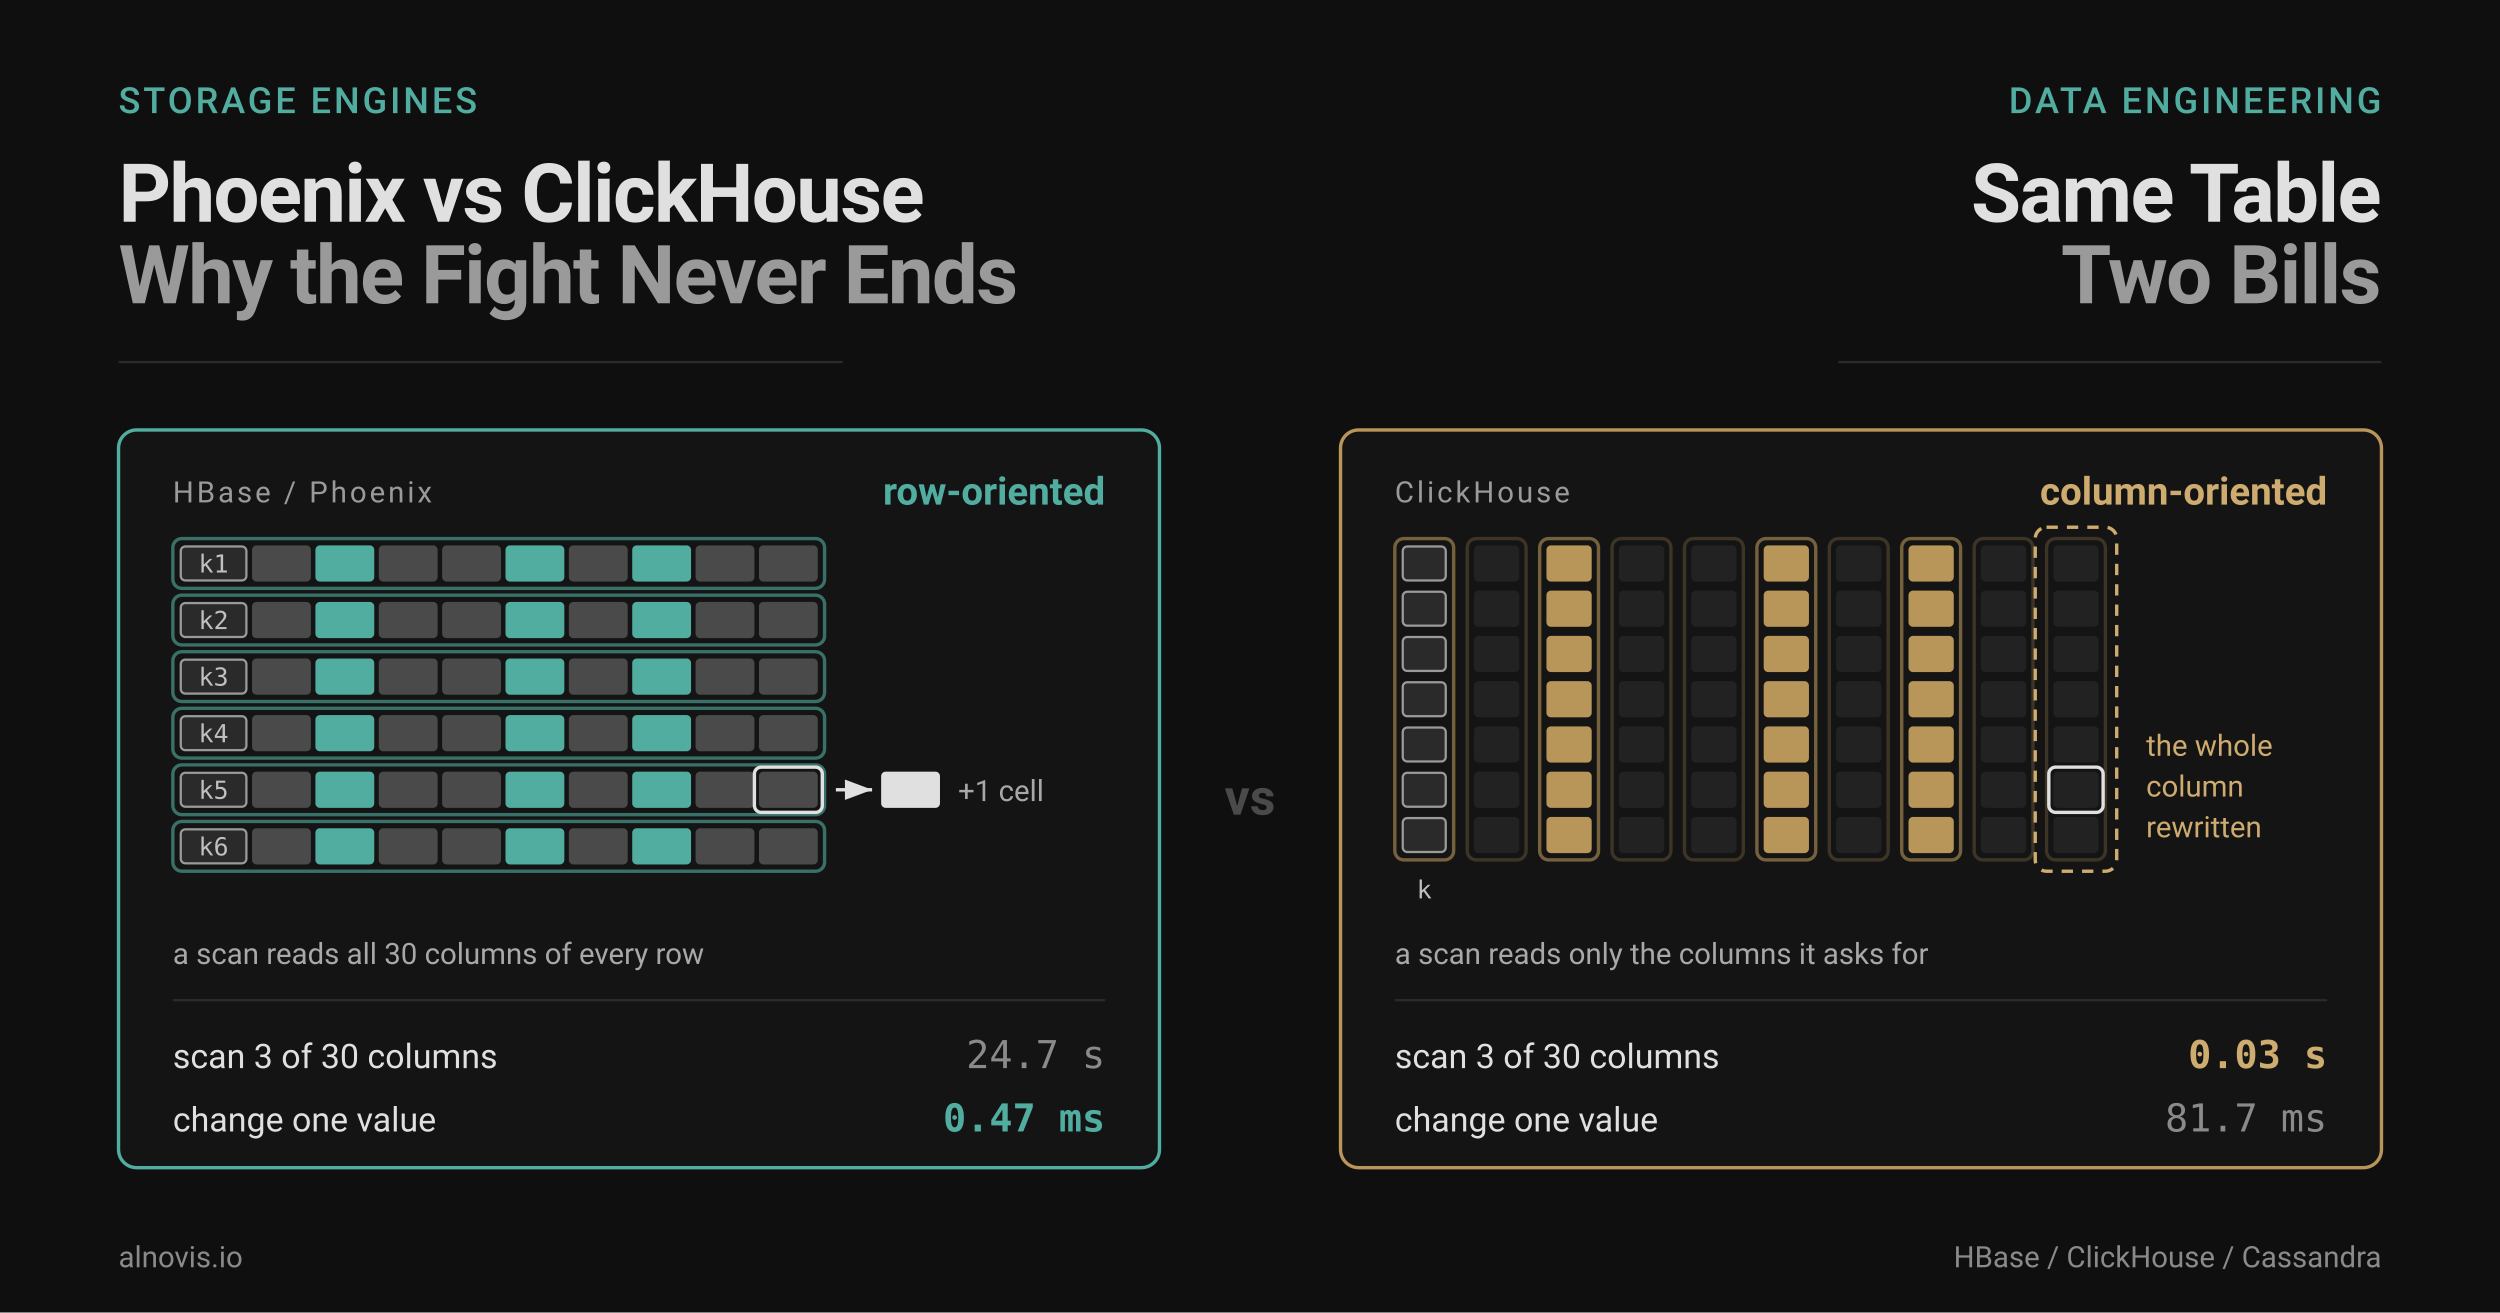
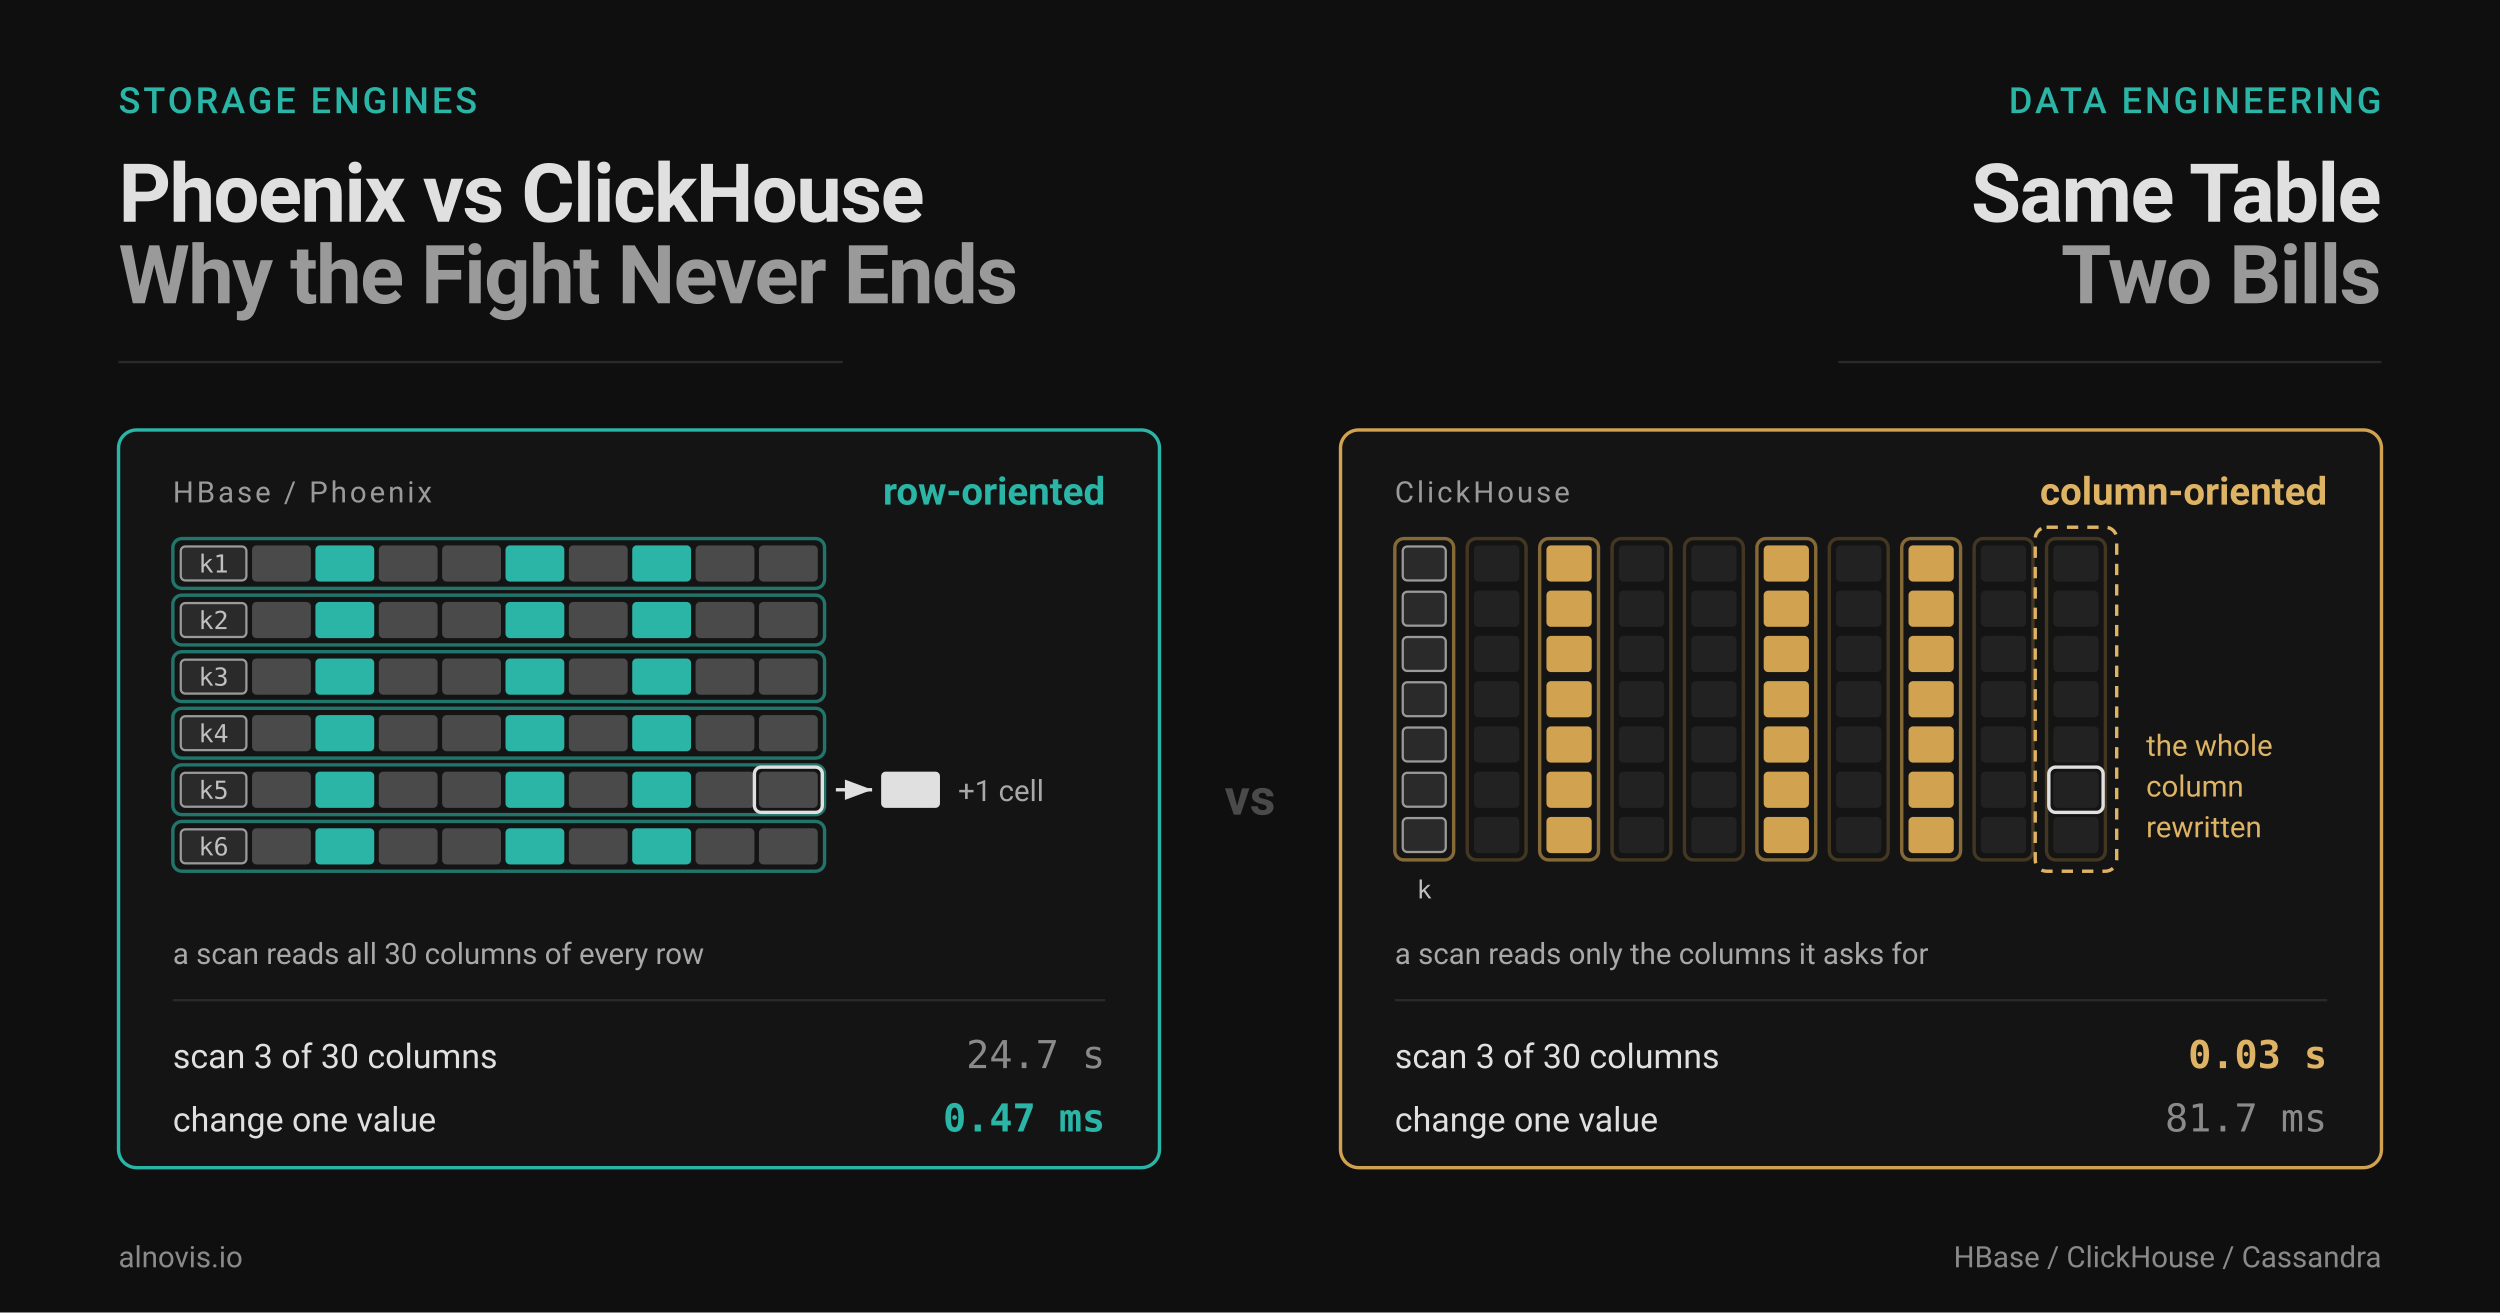
<svg xmlns="http://www.w3.org/2000/svg" width="1200" height="630" viewBox="75 50 1050 580">
  <style>
    text { font-family: -apple-system, BlinkMacSystemFont, "Segoe UI", Roboto, sans-serif; }
    .bg { fill: #0f0f0f; }
    .text { fill: #e0e0e0; }
    .mono { font-family: "SF Mono", "Fira Code", "Cascadia Code", monospace; }
    .title { font-size: 36px; font-weight: 600; letter-spacing: -0.02em; }
    .title2 { fill: #9a9a9a; }
-     .subtitle { font-size: 16px; fill: #52ada1; font-weight: 500; letter-spacing: 0.08em; }
+     .subtitle { font-size: 16px; fill: #2ab5a6; font-weight: 500; letter-spacing: 0.08em; }
    .label { font-size: 13px; fill: #9a9a9a; letter-spacing: 0.1em; text-transform: uppercase; }
    .sub { font-size: 13px; fill: #a8a8a8; }
-     .accent { fill: #52ada1; }
-     .amber { fill: #ceab6e; }
+     .accent { fill: #2ab5a6; }
+     .amber { fill: #deb464; }
    .orient { font-size: 17px; font-weight: 600; }
    .line-v { stroke: #2a2a2a; stroke-width: 1; }
-     .panel-a { fill: #141414; stroke: #52ada1; stroke-width: 1.5; }
-     .panel-b { fill: #141414; stroke: #b89559; stroke-width: 1.5; }
-     .unit-a { fill: none; stroke: #52ada1; stroke-opacity: 0.6; stroke-width: 1.5; }
-     .unit-b { fill: none; stroke: #b89559; stroke-opacity: 0.6; stroke-width: 1.5; }
+     .panel-a { fill: #141414; stroke: #2ab5a6; stroke-width: 1.5; }
+     .panel-b { fill: #141414; stroke: #d1a24f; stroke-width: 1.5; }
+     .unit-a { fill: none; stroke: #2ab5a6; stroke-opacity: 0.6; stroke-width: 1.5; }
+     .unit-b { fill: none; stroke: #d1a24f; stroke-opacity: 0.6; stroke-width: 1.5; }
    .key { fill: #2a2a2a; stroke: #9a9a9a; stroke-width: 1; }
    .keytext { font-size: 11px; fill: #c0c0c0; }
-     .need-a { fill: #52ada1; }
-     .need-b { fill: #b89559; }
+     .need-a { fill: #2ab5a6; }
+     .need-b { fill: #d1a24f; }
    .read { fill: #4a4a4a; }
    .skip { fill: #222222; }
    .target { fill: none; stroke: #e0e0e0; stroke-width: 1.5; }
    .new { fill: #e0e0e0; }
-     .rewrite { fill: none; stroke: #ceab6e; stroke-width: 1.5; stroke-dasharray: 5 4; }
+     .rewrite { fill: none; stroke: #deb464; stroke-width: 1.5; stroke-dasharray: 5 4; }
    .arrow { stroke: #e0e0e0; stroke-width: 1.5; fill: none; marker-end: url(#arrow); }
    .scene { font-size: 15px; }
-     .win-a { font-size: 17px; fill: #52ada1; font-weight: 600; }
-     .win-b { font-size: 17px; fill: #ceab6e; font-weight: 600; }
+     .win-a { font-size: 17px; fill: #2ab5a6; font-weight: 600; }
+     .win-b { font-size: 17px; fill: #deb464; font-weight: 600; }
    .lose { font-size: 17px; fill: #8a8a8a; }
    .vs { font-size: 22px; fill: #4a4a4a; font-weight: 600; }
    .footer { font-size: 13px; fill: #8a8a8a; }
  </style>
  <defs>
    <marker id="arrow" markerWidth="8" markerHeight="6" refX="8" refY="3" orient="auto">
      <polygon points="0 0, 8 3, 0 6" fill="#e0e0e0" />
    </marker>
    <g id="row">
      <rect class="unit-a" width="288" height="22" rx="4" />
      <rect class="key" x="3.5" y="3.5" width="29" height="15" rx="2" />
      <rect class="read" x="35" y="3" width="26" height="16" rx="2" />
      <rect class="need-a" x="63" y="3" width="26" height="16" rx="2" />
      <rect class="read" x="91" y="3" width="26" height="16" rx="2" />
      <rect class="read" x="119" y="3" width="26" height="16" rx="2" />
      <rect class="need-a" x="147" y="3" width="26" height="16" rx="2" />
      <rect class="read" x="175" y="3" width="26" height="16" rx="2" />
      <rect class="need-a" x="203" y="3" width="26" height="16" rx="2" />
      <rect class="read" x="231" y="3" width="26" height="16" rx="2" />
      <rect class="read" x="259" y="3" width="26" height="16" rx="2" />
    </g>
    <g id="col-key">
      <rect class="unit-b" width="26" height="142" rx="4" />
      <rect class="key" x="3.5" y="3.5" width="19" height="15" rx="2" />
      <rect class="key" x="3.5" y="23.5" width="19" height="15" rx="2" />
      <rect class="key" x="3.5" y="43.5" width="19" height="15" rx="2" />
      <rect class="key" x="3.5" y="63.5" width="19" height="15" rx="2" />
      <rect class="key" x="3.5" y="83.5" width="19" height="15" rx="2" />
      <rect class="key" x="3.5" y="103.5" width="19" height="15" rx="2" />
      <rect class="key" x="3.5" y="123.5" width="19" height="15" rx="2" />
    </g>
    <g id="col-need">
      <rect class="unit-b" width="26" height="142" rx="4" />
      <rect class="need-b" x="3" y="3" width="20" height="16" rx="2" />
      <rect class="need-b" x="3" y="23" width="20" height="16" rx="2" />
      <rect class="need-b" x="3" y="43" width="20" height="16" rx="2" />
      <rect class="need-b" x="3" y="63" width="20" height="16" rx="2" />
      <rect class="need-b" x="3" y="83" width="20" height="16" rx="2" />
      <rect class="need-b" x="3" y="103" width="20" height="16" rx="2" />
      <rect class="need-b" x="3" y="123" width="20" height="16" rx="2" />
    </g>
    <g id="col-skip">
      <rect class="unit-b" width="26" height="142" rx="4" style="stroke-opacity: 0.25" />
      <rect class="skip" x="3" y="3" width="20" height="16" rx="2" />
      <rect class="skip" x="3" y="23" width="20" height="16" rx="2" />
      <rect class="skip" x="3" y="43" width="20" height="16" rx="2" />
      <rect class="skip" x="3" y="63" width="20" height="16" rx="2" />
      <rect class="skip" x="3" y="83" width="20" height="16" rx="2" />
      <rect class="skip" x="3" y="103" width="20" height="16" rx="2" />
      <rect class="skip" x="3" y="123" width="20" height="16" rx="2" />
    </g>
  </defs>
  <rect class="bg" width="1200" height="630" />
  <text x="100" y="100" class="subtitle">STORAGE ENGINES</text>
  <text x="100" y="148" class="text title">Phoenix vs ClickHouse</text>
  <text x="100" y="184" class="text title title2">Why the Fight Never Ends</text>
  <line x1="100" y1="210" x2="420" y2="210" class="line-v" />
  <text x="1100" y="100" text-anchor="end" class="subtitle">DATA ENGINEERING</text>
  <text x="1100" y="148" text-anchor="end" class="text title">Same Table</text>
  <text x="1100" y="184" text-anchor="end" class="text title title2">Two Bills</text>
  <line x1="860" y1="210" x2="1100" y2="210" class="line-v" />
  <rect class="panel-a" x="100" y="240" width="460" height="326" rx="8" />
  <text x="124" y="272" class="label">HBase / Phoenix</text>
  <text x="536" y="273" text-anchor="end" class="orient accent">row-oriented</text>
  <use href="#row" x="124" y="288" />
  <use href="#row" x="124" y="313" />
  <use href="#row" x="124" y="338" />
  <use href="#row" x="124" y="363" />
  <use href="#row" x="124" y="388" />
  <use href="#row" x="124" y="413" />
  <text x="142" y="303" text-anchor="middle" class="mono keytext">k1</text>
  <text x="142" y="328" text-anchor="middle" class="mono keytext">k2</text>
  <text x="142" y="353" text-anchor="middle" class="mono keytext">k3</text>
  <text x="142" y="378" text-anchor="middle" class="mono keytext">k4</text>
  <text x="142" y="403" text-anchor="middle" class="mono keytext">k5</text>
  <text x="142" y="428" text-anchor="middle" class="mono keytext">k6</text>
  <rect class="target" x="381" y="389" width="30" height="20" rx="3" />
  <line class="arrow" x1="417" y1="399" x2="433" y2="399" />
  <rect class="new" x="437" y="391" width="26" height="16" rx="2" />
  <text x="471" y="404" class="sub">+1 cell</text>
  <text x="124" y="476" class="sub">a scan reads all 30 columns of every row</text>
  <line x1="124" y1="492" x2="536" y2="492" class="line-v" />
  <text x="124" y="522" class="text scene">scan 3 of 30 columns</text>
  <text x="536" y="522" text-anchor="end" class="mono lose">24.7 s</text>
  <text x="124" y="550" class="text scene">change one value</text>
  <text x="536" y="550" text-anchor="end" class="mono win-a">0.47 ms</text>
  <text x="600" y="410" text-anchor="middle" class="vs">vs</text>
  <rect class="panel-b" x="640" y="240" width="460" height="326" rx="8" />
  <text x="664" y="272" class="label">ClickHouse</text>
  <text x="1076" y="273" text-anchor="end" class="orient amber">column-oriented</text>
  <use href="#col-key" x="664" y="288" />
  <use href="#col-skip" x="696" y="288" />
  <use href="#col-need" x="728" y="288" />
  <use href="#col-skip" x="760" y="288" />
  <use href="#col-skip" x="792" y="288" />
  <use href="#col-need" x="824" y="288" />
  <use href="#col-skip" x="856" y="288" />
  <use href="#col-need" x="888" y="288" />
  <use href="#col-skip" x="920" y="288" />
  <use href="#col-skip" x="952" y="288" />
  <text x="677" y="447" text-anchor="middle" class="mono keytext">k</text>
  <rect class="rewrite" x="947" y="283" width="36" height="152" rx="5" />
  <rect class="target" x="953" y="389" width="24" height="20" rx="3" />
  <text x="996" y="384" class="sub amber">the whole</text>
  <text x="996" y="402" class="sub amber">column</text>
  <text x="996" y="420" class="sub amber">rewritten</text>
  <text x="664" y="476" class="sub">a scan reads only the columns it asks for</text>
  <line x1="664" y1="492" x2="1076" y2="492" class="line-v" />
  <text x="664" y="522" class="text scene">scan 3 of 30 columns</text>
  <text x="1076" y="522" text-anchor="end" class="mono win-b">0.03 s</text>
  <text x="664" y="550" class="text scene">change one value</text>
  <text x="1076" y="550" text-anchor="end" class="mono lose">81.7 ms</text>
  <text x="100" y="610" class="footer">alnovis.io</text>
  <text x="1100" y="610" text-anchor="end" class="footer">HBase / ClickHouse / Cassandra</text>
</svg>
